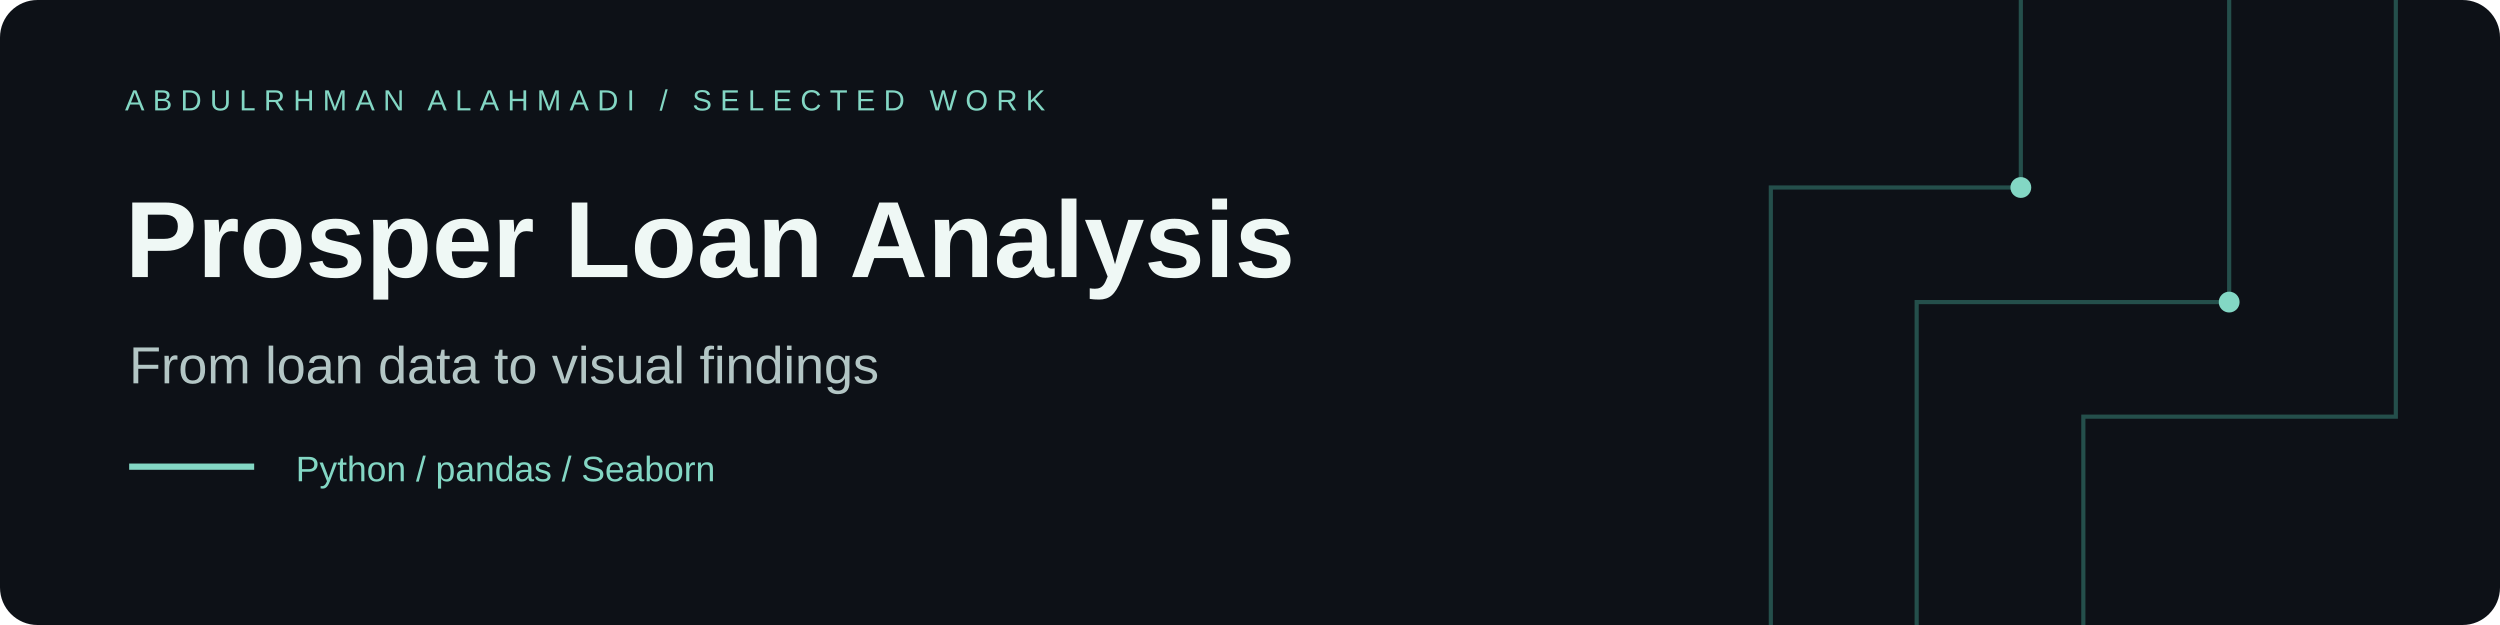
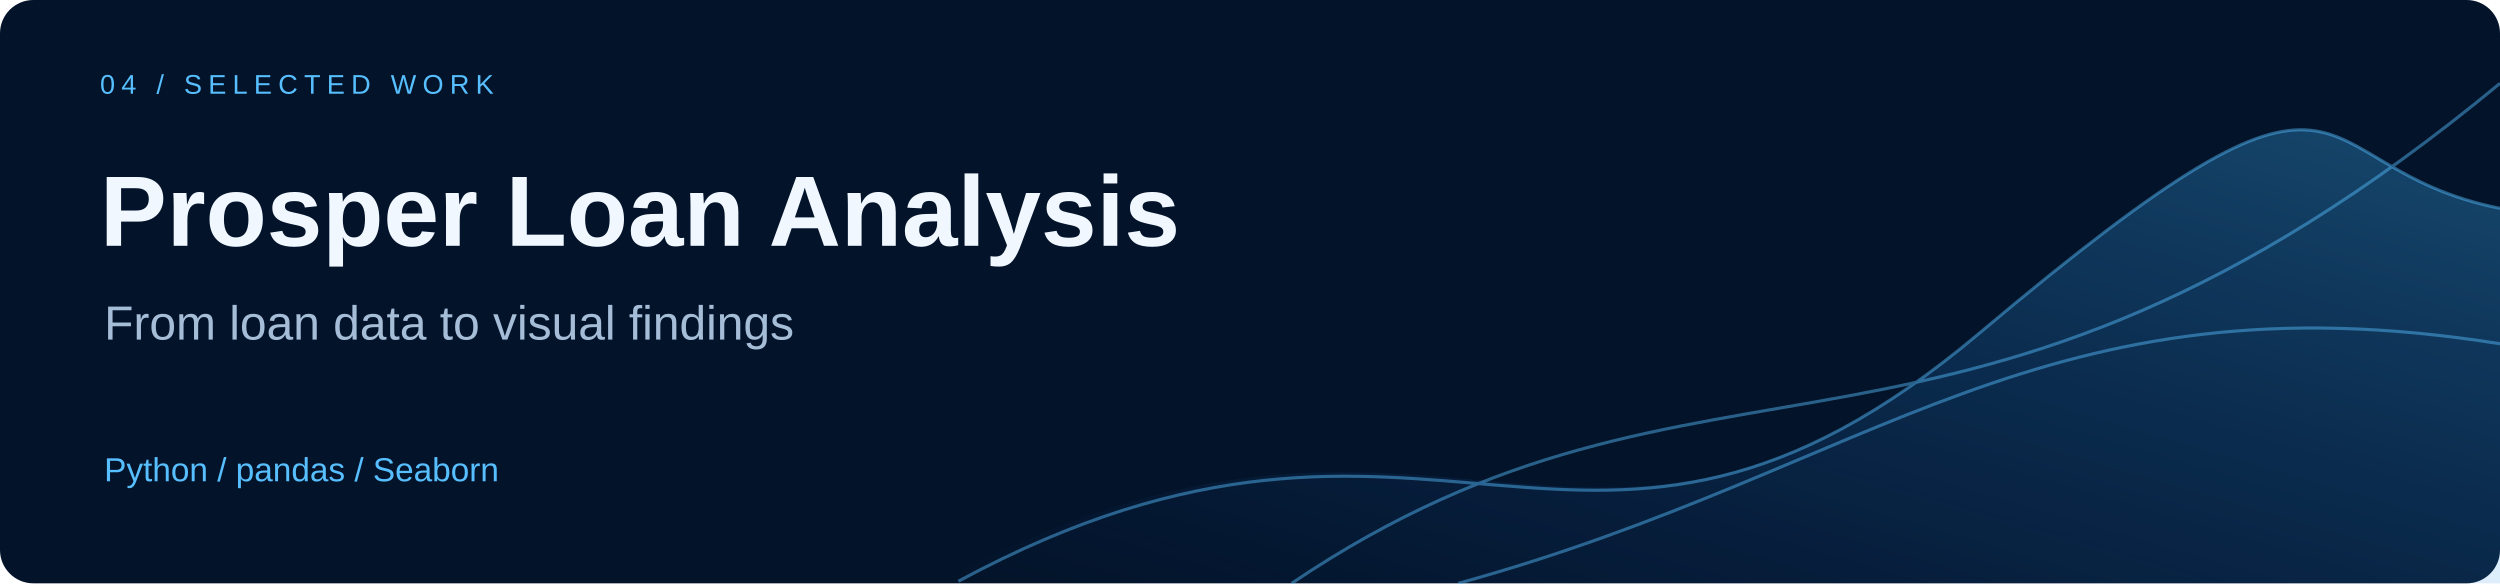
- <svg xmlns="http://www.w3.org/2000/svg" width="1200" height="300" viewBox="0 0 1200 300" role="img" aria-labelledby="title desc">
-   <rect width="1200" height="300" rx="18" fill="#0d1117" />
-   <path d="M850 300V90h120V0M920 300V145h150V0M1000 300V200h150V0" fill="none" stroke="#244f4b" stroke-width="2" />
-   <circle cx="970" cy="90" r="5" fill="#83d7c4" />
-   <circle cx="1070" cy="145" r="5" fill="#83d7c4" />
-   <text x="60" y="53" fill="#83d7c4" font-family="Arial,sans-serif" font-size="14" letter-spacing="4">ABDULRHMAN ALAHMADI / SELECTED WORK</text>
-   <text x="60" y="133" fill="#eff8f5" font-family="Arial,sans-serif" font-size="52" font-weight="700">Prosper Loan Analysis</text>
-   <text x="62" y="184" fill="#b3c6c5" font-family="Arial,sans-serif" font-size="25">From loan data to visual findings</text>
-   <path d="M62 224h60" stroke="#83d7c4" stroke-width="3" />
-   <text x="142" y="231" fill="#83d7c4" font-family="Arial,sans-serif" font-size="17">Python / pandas / Seaborn</text>
+ <svg xmlns="http://www.w3.org/2000/svg" width="1200" height="280" viewBox="0 0 1200 280" role="img" aria-labelledby="title desc">
+   <defs>
+     <linearGradient id="wave" x1="0" y1="1" x2="1" y2="0">
+       <stop stop-color="#1469db" stop-opacity="0" />
+       <stop offset="1" stop-color="#41baff" stop-opacity=".32" />
+     </linearGradient>
+   </defs>
+   <rect width="1200" height="280" rx="16" fill="#031329" />
+   <path d="M450 280 C690 150 760 320 950 160 S1100 80 1200 100 L1200 280Z" fill="url(#wave)" />
+   <path d="M460 279 C690 155 760 320 950 160 S1100 80 1200 100 M620 280 C820 145 940 255 1200 40 M700 280 C900 225 980 130 1200 165" fill="none" stroke="#57bfff" stroke-opacity=".45" stroke-width="1.5" />
+   <text x="48" y="45" fill="#57bfff" font-family="Arial,sans-serif" font-size="13" letter-spacing="3">04 / SELECTED WORK</text>
+   <text x="48" y="118" fill="#f0f7ff" font-family="Arial,sans-serif" font-size="48" font-weight="700">Prosper Loan Analysis</text>
+   <text x="50" y="163" fill="#a6bdd8" font-family="Arial,sans-serif" font-size="23">From loan data to visual findings</text>
+   <text x="50" y="231" fill="#57bfff" font-family="Arial,sans-serif" font-size="16">Python / pandas / Seaborn</text>
</svg>
